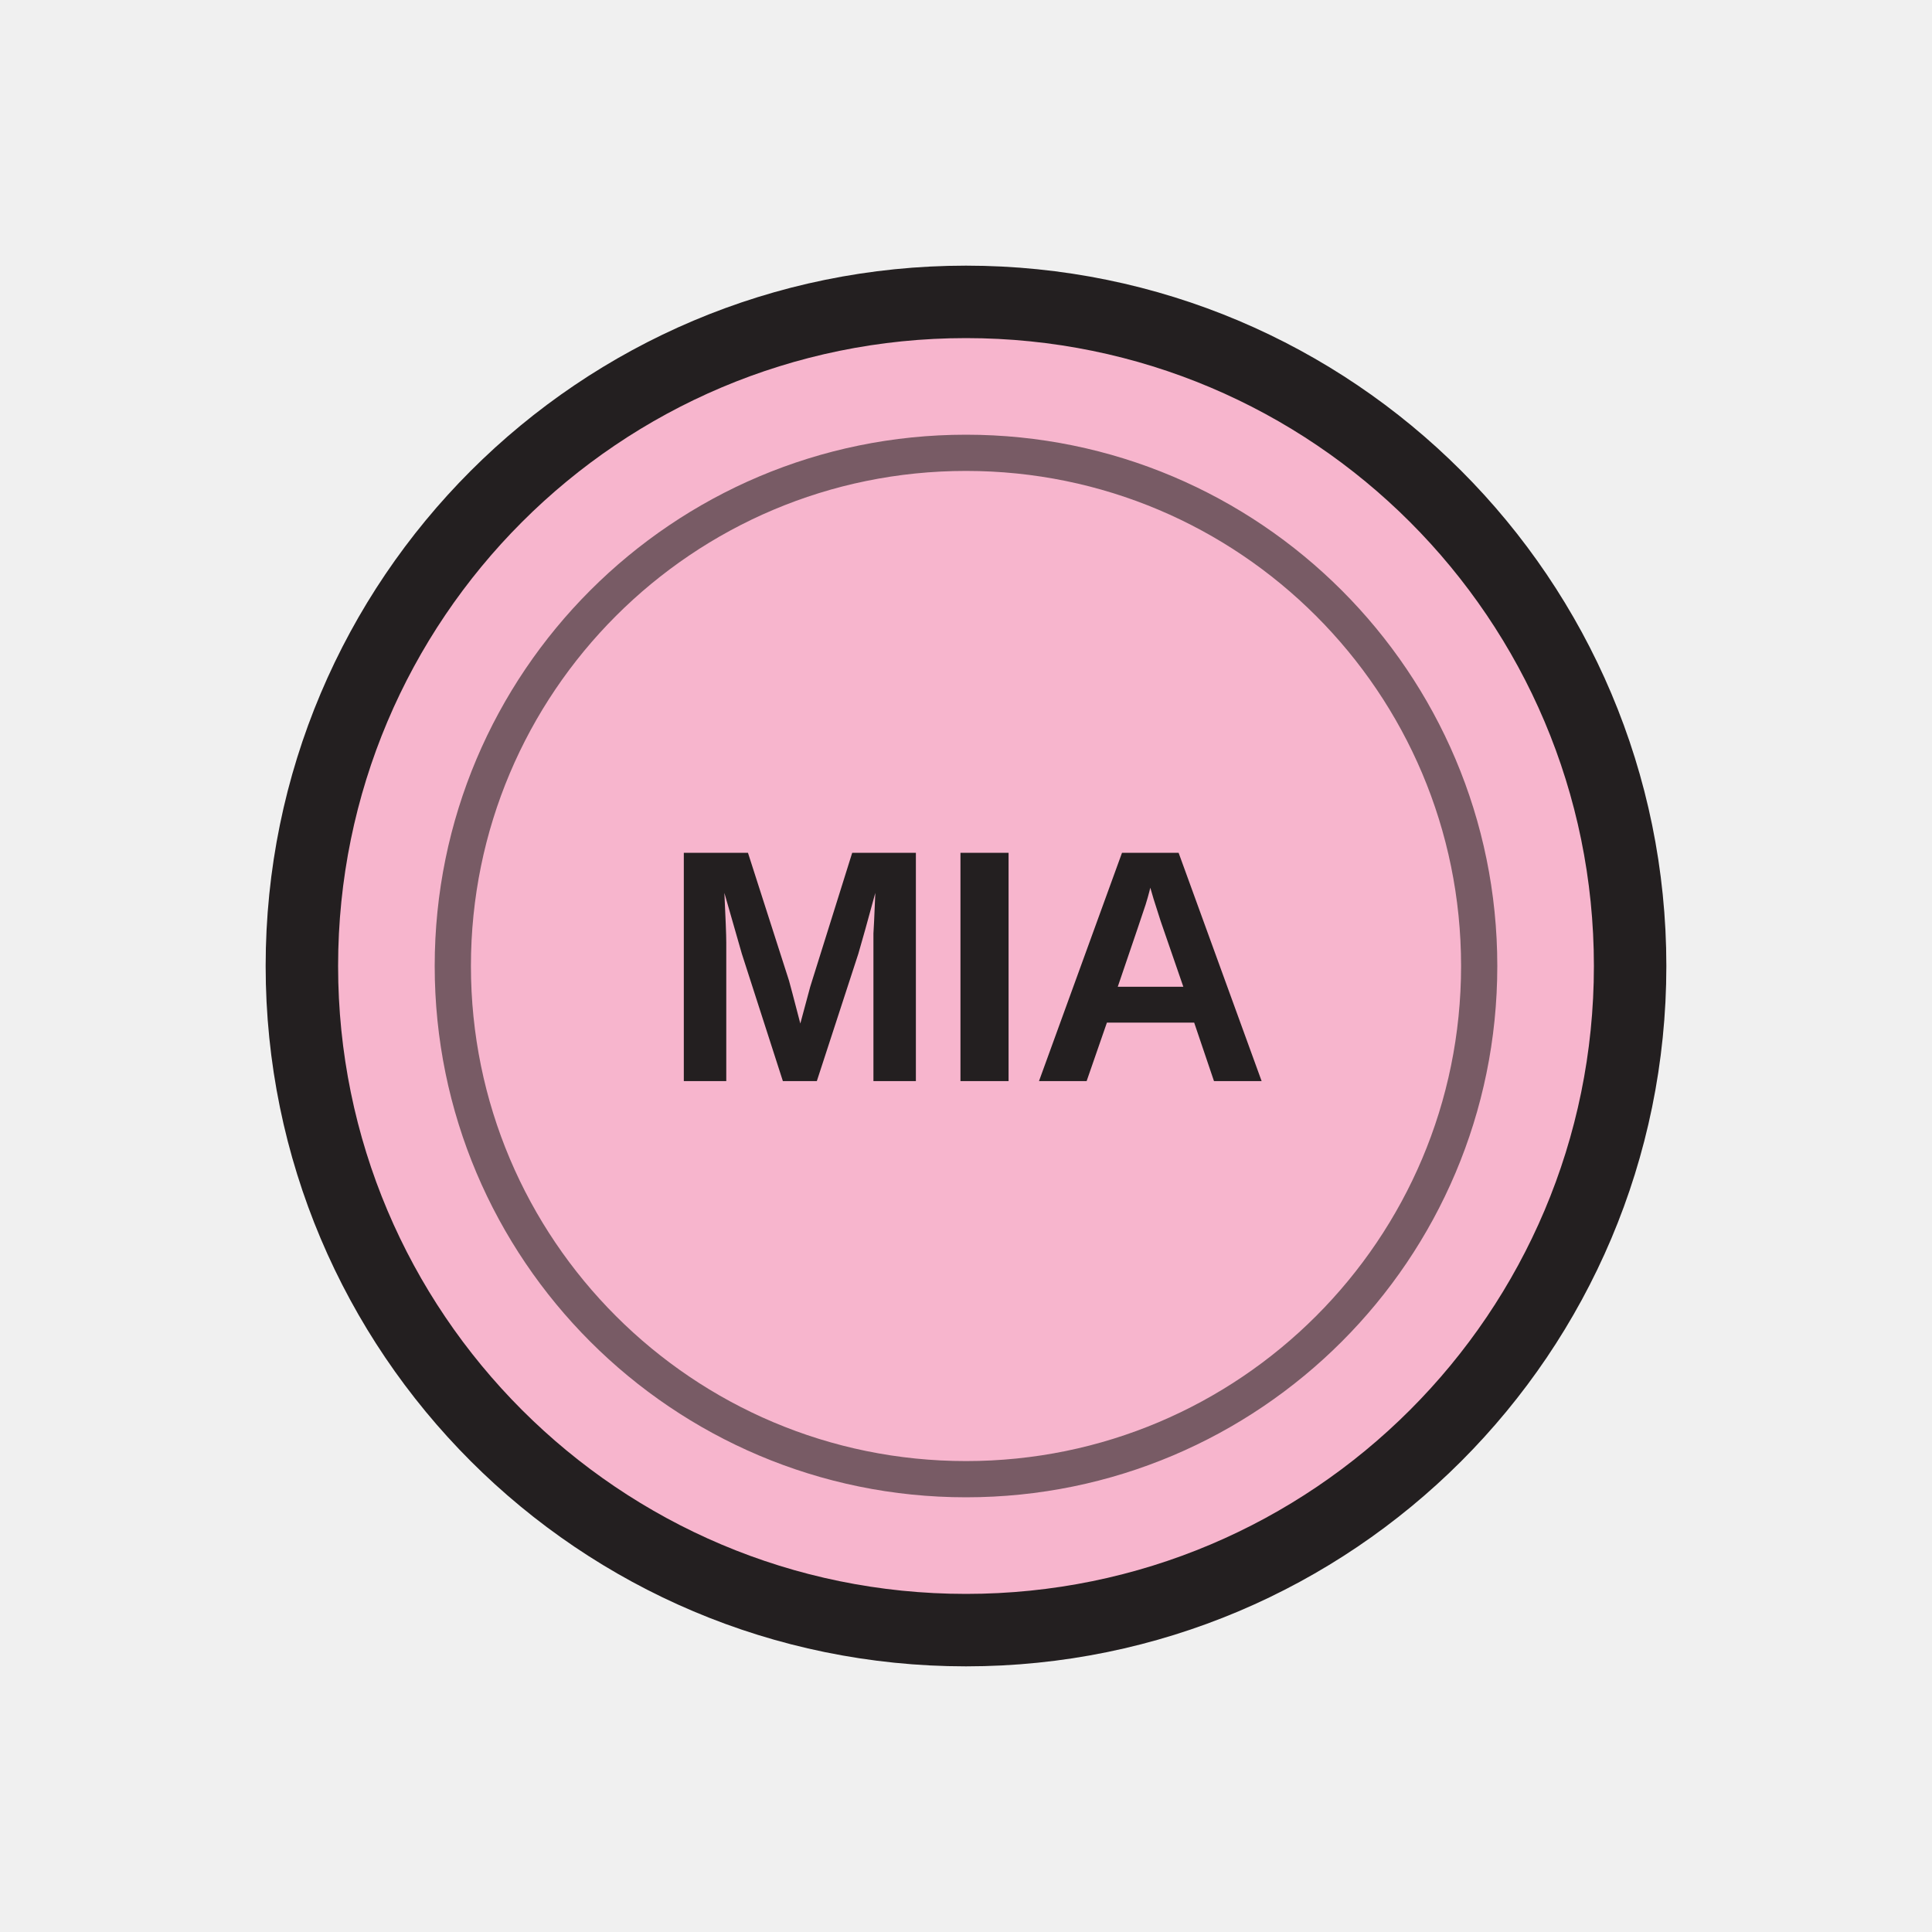
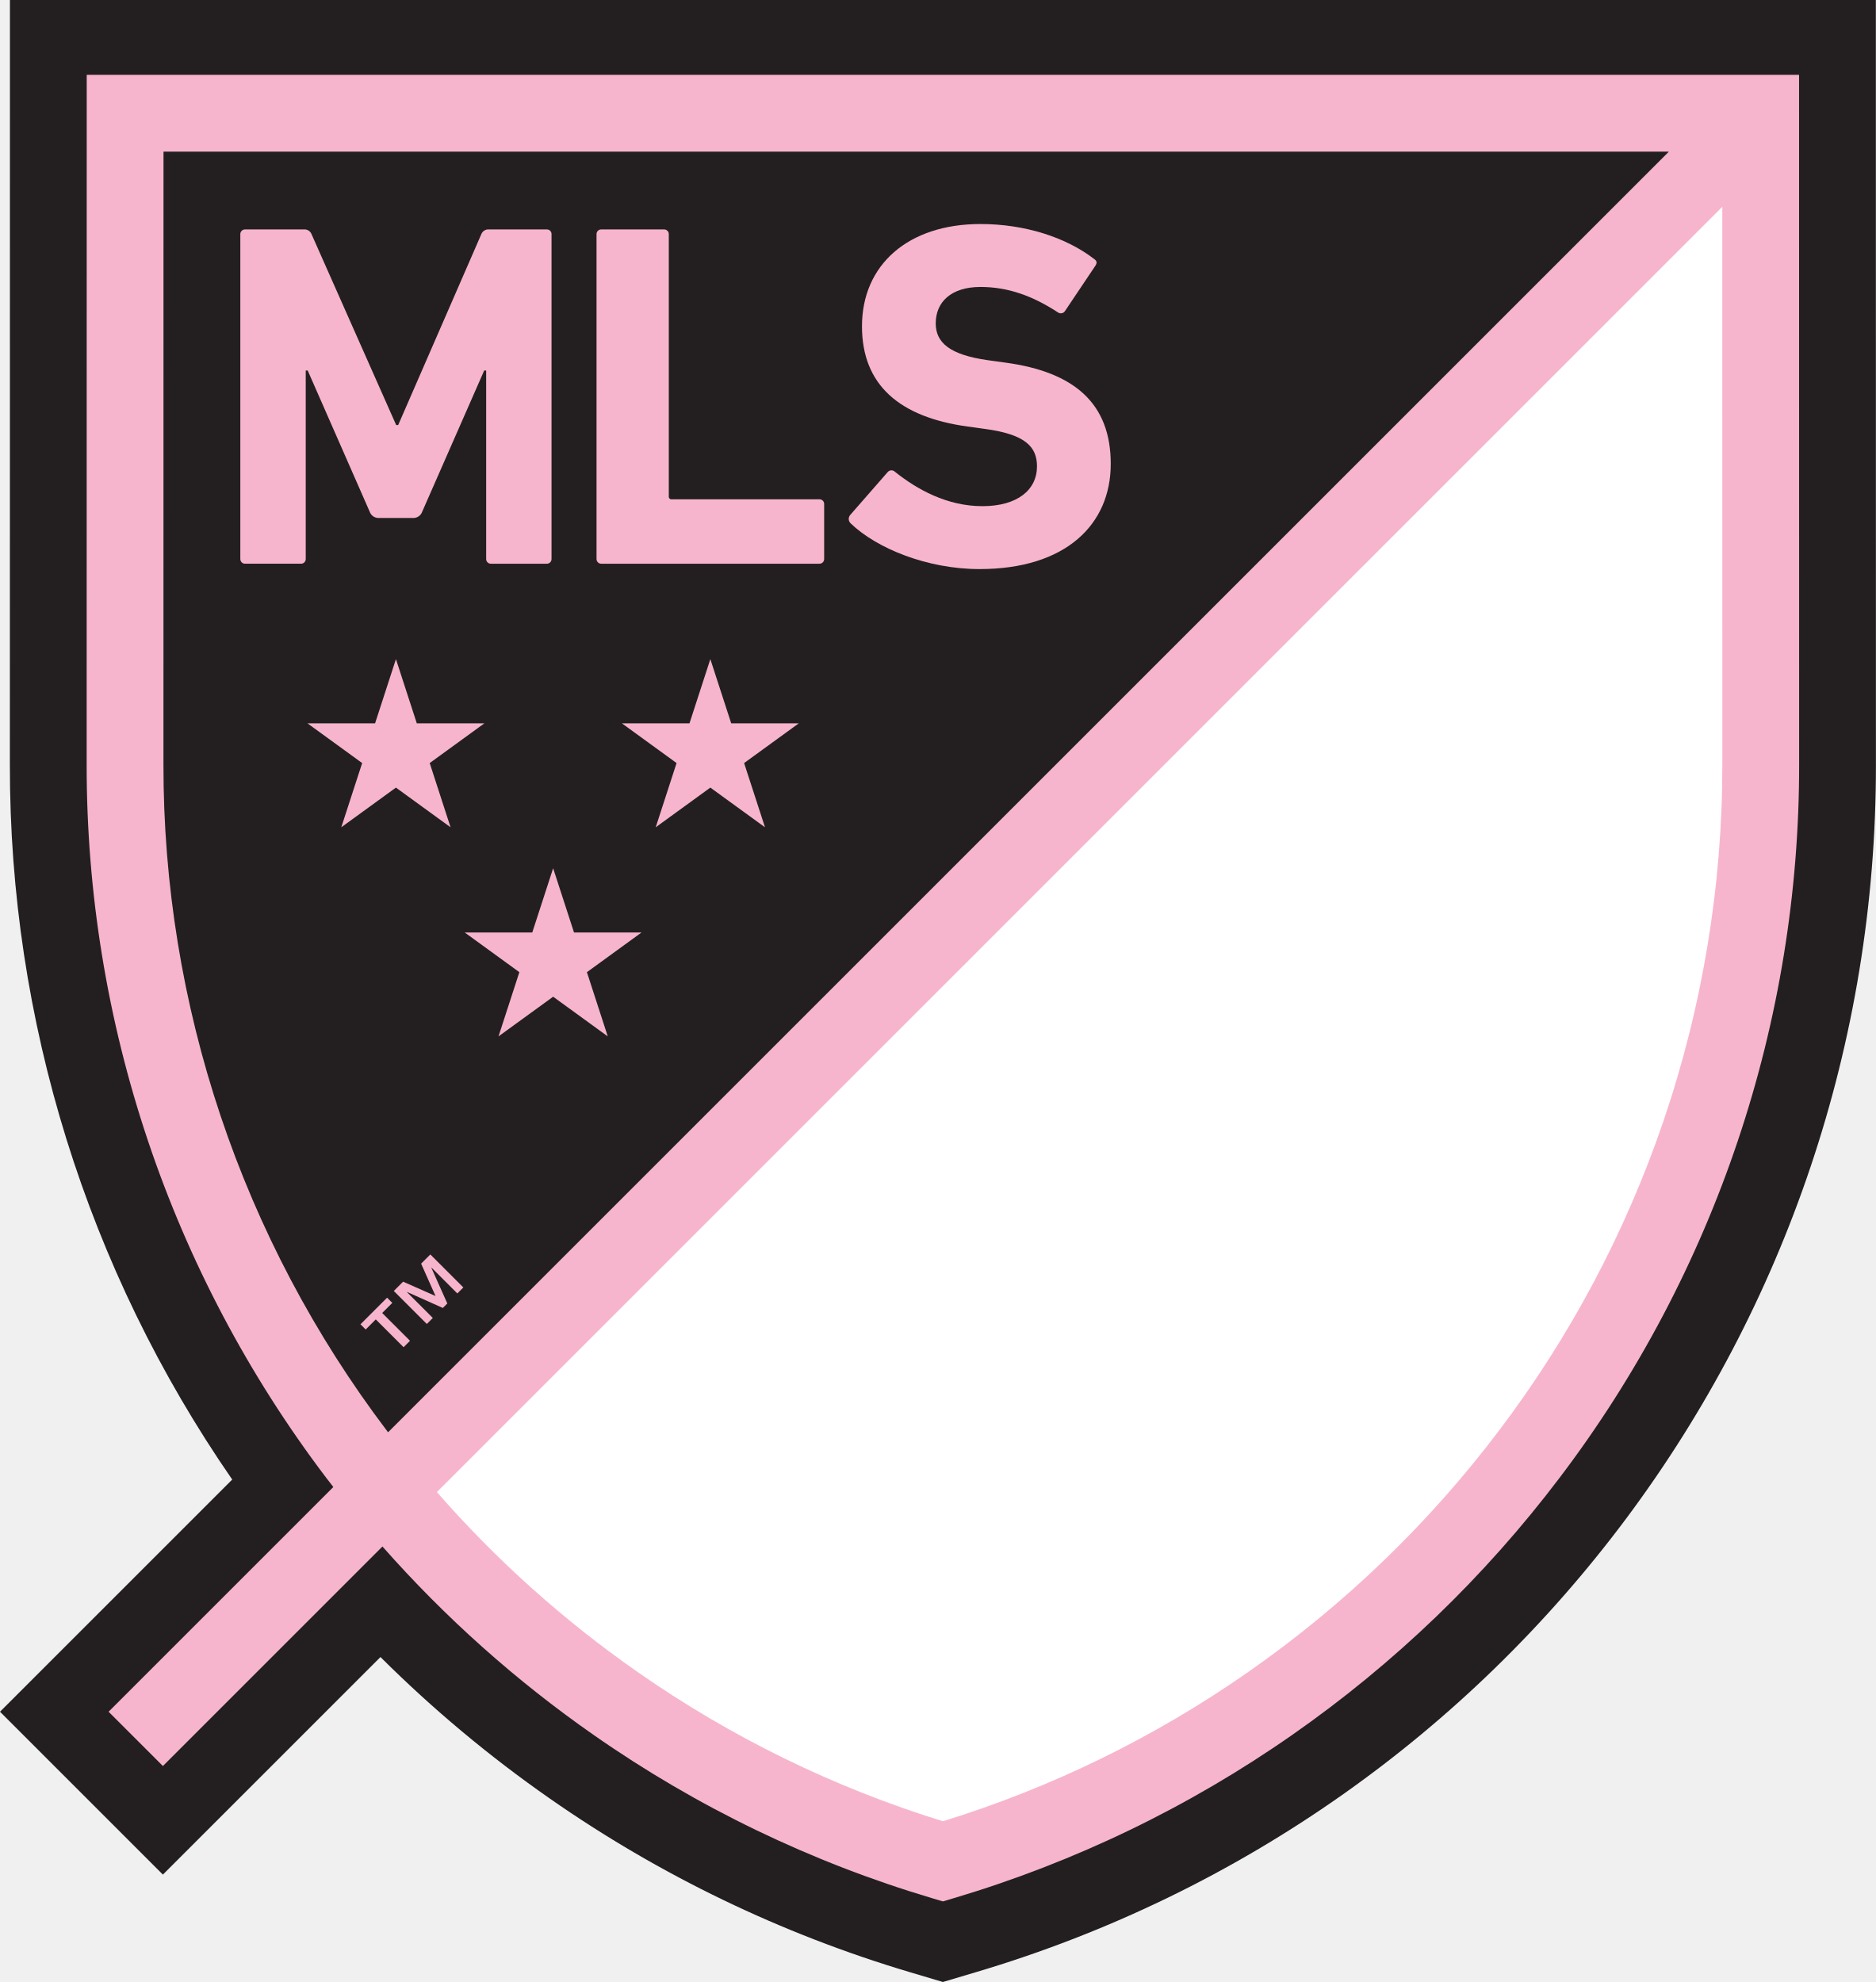
- <svg xmlns="http://www.w3.org/2000/svg" viewBox="0 0 64 64" role="img" aria-label="Inter Miami crest (stylized placeholder)">
-   <circle cx="32" cy="32" r="22" fill="#f7b5cd" />
-   <circle cx="32" cy="32" r="22" fill="none" stroke="#231f20" stroke-width="2.4" />
-   <circle cx="32" cy="32" r="17" fill="none" stroke="#231f20" stroke-width="1.2" opacity="0.6" />
-   <text x="32" y="32" font-family="Arial, sans-serif" font-size="11" font-weight="800" fill="#231f20" text-anchor="middle" dominant-baseline="central">MIA</text>
+ <svg xmlns="http://www.w3.org/2000/svg" width="424.101" height="448.139" viewBox="0 0 424.101 448.139">
+   <g id="logo">
+     <g id="crest">
+       <path id="crest-border" d="M424.087,26.037V0H2.246V26.037s-.014,146.037-.014,146.909A283.442,283.442,0,0,0,52.498,334.532L0,387.03l36.826,36.825L86.016,374.665a285.924,285.924,0,0,0,38.257,31.976,283.653,283.653,0,0,0,81.465,39.287l7.428,2.211,7.428-2.211A284.404,284.404,0,0,0,424.101,173C424.101,172.128,424.087,26.037,424.087,26.037Z" style="fill: #231F20" />
+       <g id="crest-fill">
+         <path d="M398.047,25.605H28.286S28.272,171.857,28.272,172.729A257.788,257.788,0,0,0,87.008,336.929L398.047,25.89Z" style="fill: #231F20" />
+         <path d="M213.166,420.861C320.091,389.04,398.061,289.989,398.061,172.729c0-.85-.013-139.764-.014-146.839L87.008,336.929A259.106,259.106,0,0,0,213.166,420.861Z" style="fill: #fff" />
+       </g>
+       <path id="crest-outline" style="fill: #f7b5cd" d="M406.727,25.605l-.001-8.679H19.607l-.001,8.679s-.014,146.253-.014,147.125A266.394,266.394,0,0,0,73.703,334.074c.546.721,1.105,1.431,1.658,2.146L24.551,387.03l12.275,12.274L86.462,349.668a268.383,268.383,0,0,0,47.739,42.605,266.08,266.08,0,0,0,76.489,36.907l2.476.737,2.476-.737a266.073,266.073,0,0,0,76.489-36.907,268.462,268.462,0,0,0,60.499-58.199,266.39,266.39,0,0,0,54.111-161.345C406.741,171.857,406.727,25.605,406.727,25.605ZM87.543,323.595A249.026,249.026,0,0,1,36.952,172.729c0-.743.01-106.984.013-138.444H377.295L87.736,323.845C87.672,323.761,87.606,323.679,87.543,323.595Zm288.451-69.908A249.093,249.093,0,0,1,338.79,323.595a251.137,251.137,0,0,1-56.592,54.443,248.8,248.8,0,0,1-69.031,33.754,248.798,248.798,0,0,1-69.031-33.754,251.063,251.063,0,0,1-45.369-40.674L389.37,46.761c.004,40.552.011,125.305.011,125.968A249.74,249.74,0,0,1,375.994,253.686Z" />
+     </g>
+     <path id="trademark" style="fill: #f7b5cd" d="M88.687,294.592l-2.282,2.281,6.284,6.284-1.449,1.448-6.284-6.284-2.281,2.282-1.177-1.177,6.012-6.012Zm9.778-1.558-3.259-7.315,2.083-2.082,7.46,7.46-1.358,1.358-5.831-5.831-.036.036,3.604,8.059-1.014,1.014-8.059-3.603-.037.036,5.831,5.831-1.358,1.358-7.46-7.461,2.1-2.101Z" />
+     <g style="fill: #f7b5cd">
+       <g id="stars">
+         <polygon id="star-right" points="168.226 172.53 172.944 187.05 160.592 178.078 148.241 187.05 152.956 172.53 140.607 163.555 155.877 163.555 160.592 149.031 165.309 163.555 180.577 163.555 168.226 172.53" />
+         <polygon id="star-left" points="97.145 172.53 109.496 163.555 94.23 163.555 89.511 149.031 84.795 163.555 69.523 163.555 81.877 172.53 77.158 187.05 89.511 178.078 101.859 187.05 97.145 172.53" />
+         <polygon id="star-below" points="129.771 210.838 125.052 196.316 120.335 210.838 105.066 210.838 117.416 219.813 112.7 234.332 125.052 225.36 137.401 234.332 132.686 219.813 145.036 210.838 129.771 210.838" />
+       </g>
+       <g id="wordmark">
+         <path id="wordmark-M" d="M83.568,115.668,69.563,83.775h-.444v42.565a1.053,1.053,0,0,1-1.11,1.116H55.451a1.058,1.058,0,0,1-1.119-1.116V52.989a1.052,1.052,0,0,1,1.119-1.111H68.675a1.701,1.701,0,0,1,1.774,1.111L89.568,96.11h.45L108.796,52.989a1.708,1.708,0,0,1,1.781-1.111h13.002a1.045,1.045,0,0,1,1.108,1.111v73.352a1.051,1.051,0,0,1-1.108,1.116h-12.561a1.052,1.052,0,0,1-1.107-1.116V83.775h-.446l-14.003,31.894a2.132,2.132,0,0,1-2.12,1.45h-7.667a2.127,2.127,0,0,1-2.107-1.45" />
+         <path id="wordmark-L" d="M135.972,127.457H185.209a1.056,1.056,0,0,0,1.113-1.116V114.004a1.053,1.053,0,0,0-1.113-1.111H151.866a.59.59,0,0,1-.668-.668V52.989a1.047,1.047,0,0,0-1.11-1.111H135.972a1.048,1.048,0,0,0-1.11,1.111v73.352a1.054,1.054,0,0,0,1.11,1.116" />
+         <path id="wordmark-S" d="M227.325,81.995l-3.998-.555c-8.668-1.22-11.781-3.998-11.781-8.334,0-4.783,3.443-8.224,10.113-8.224,6.226,0,11.778,1.998,17.56,5.779a1.113,1.113,0,0,0,1.554-.341l6.781-10.112c.554-.779.444-1.219-.218-1.665-6.34-4.892-15.677-7.891-25.677-7.891-16.341,0-26.785,9.225-26.785,23.117,0,13.337,8.554,20.56,23.896,22.673l4.0.553c9.002,1.224,11.668,4.005,11.668,8.451,0,5.33-4.444,9.001-12.335,9.001-8.001,0-14.778-3.778-19.783-7.78a1.114,1.114,0,0,0-1.667.109l-8.448,9.67a1.37,1.37,0,0,0,.111,1.892c5.89,5.67,17.335,10.334,29.122,10.334,19.557,0,29.677-10.113,29.677-23.781,0-13.674-8.229-20.786-23.791-22.898" />
+       </g>
+     </g>
+   </g>
</svg>
